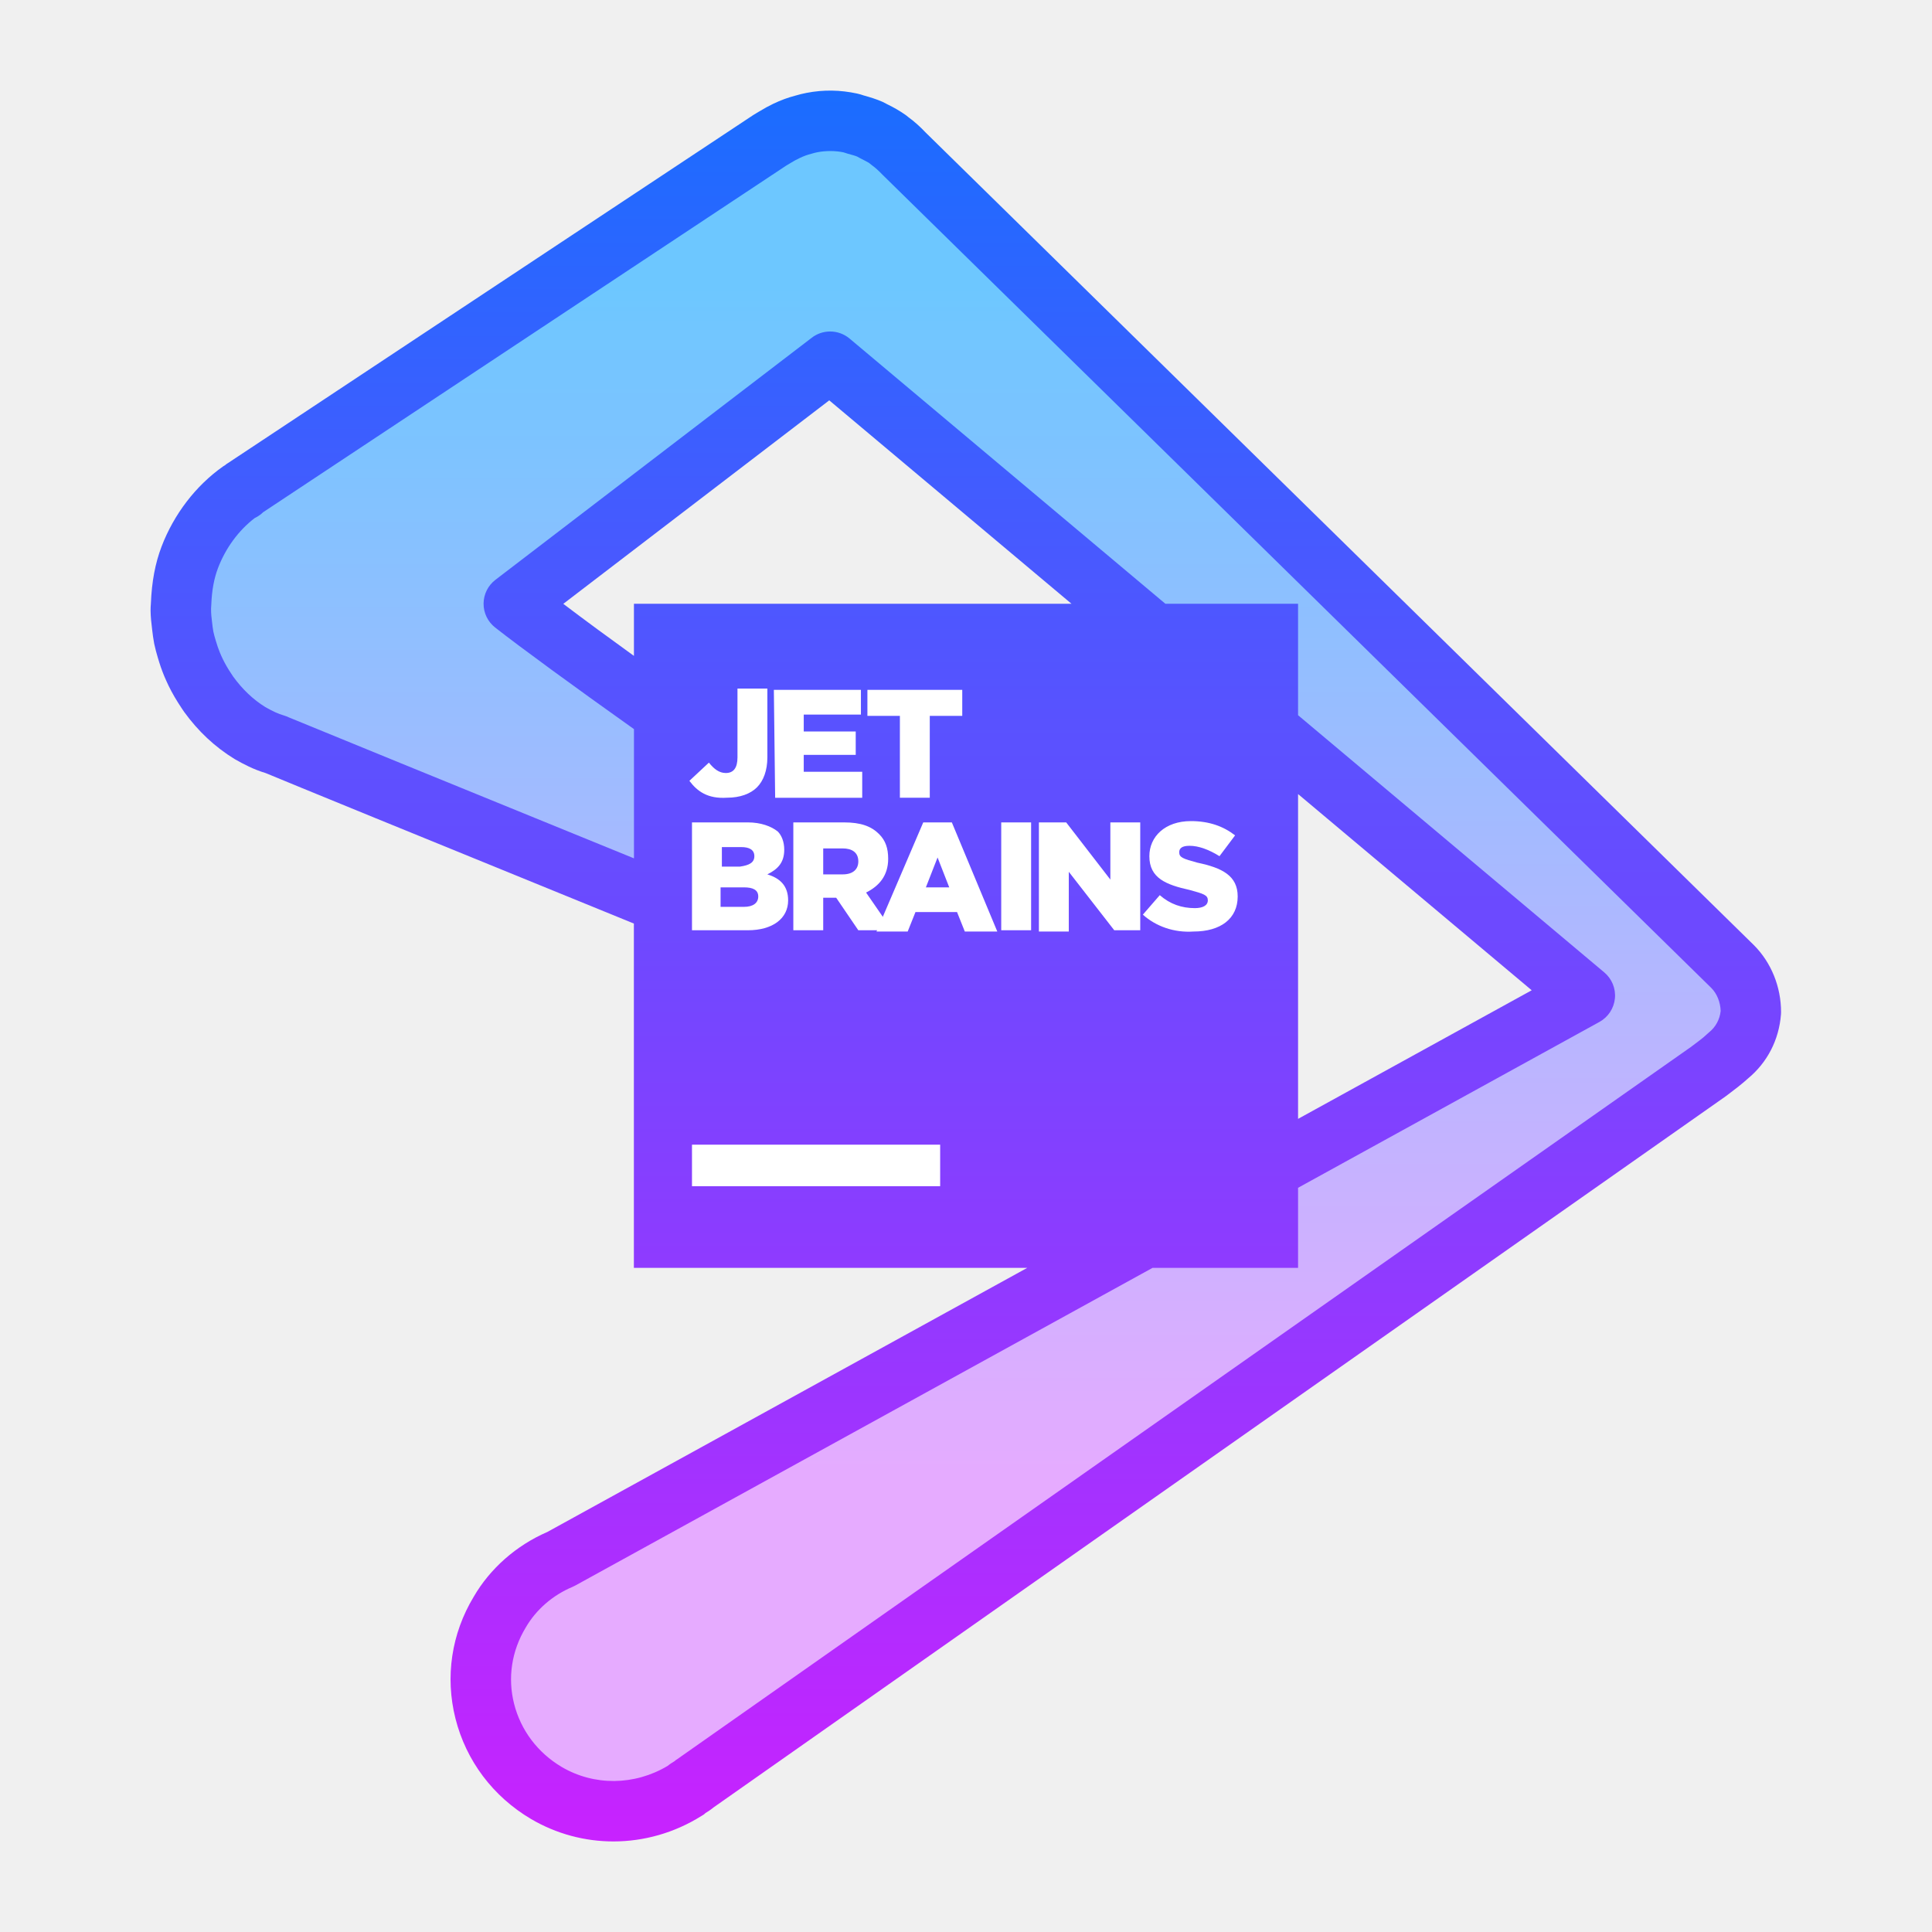
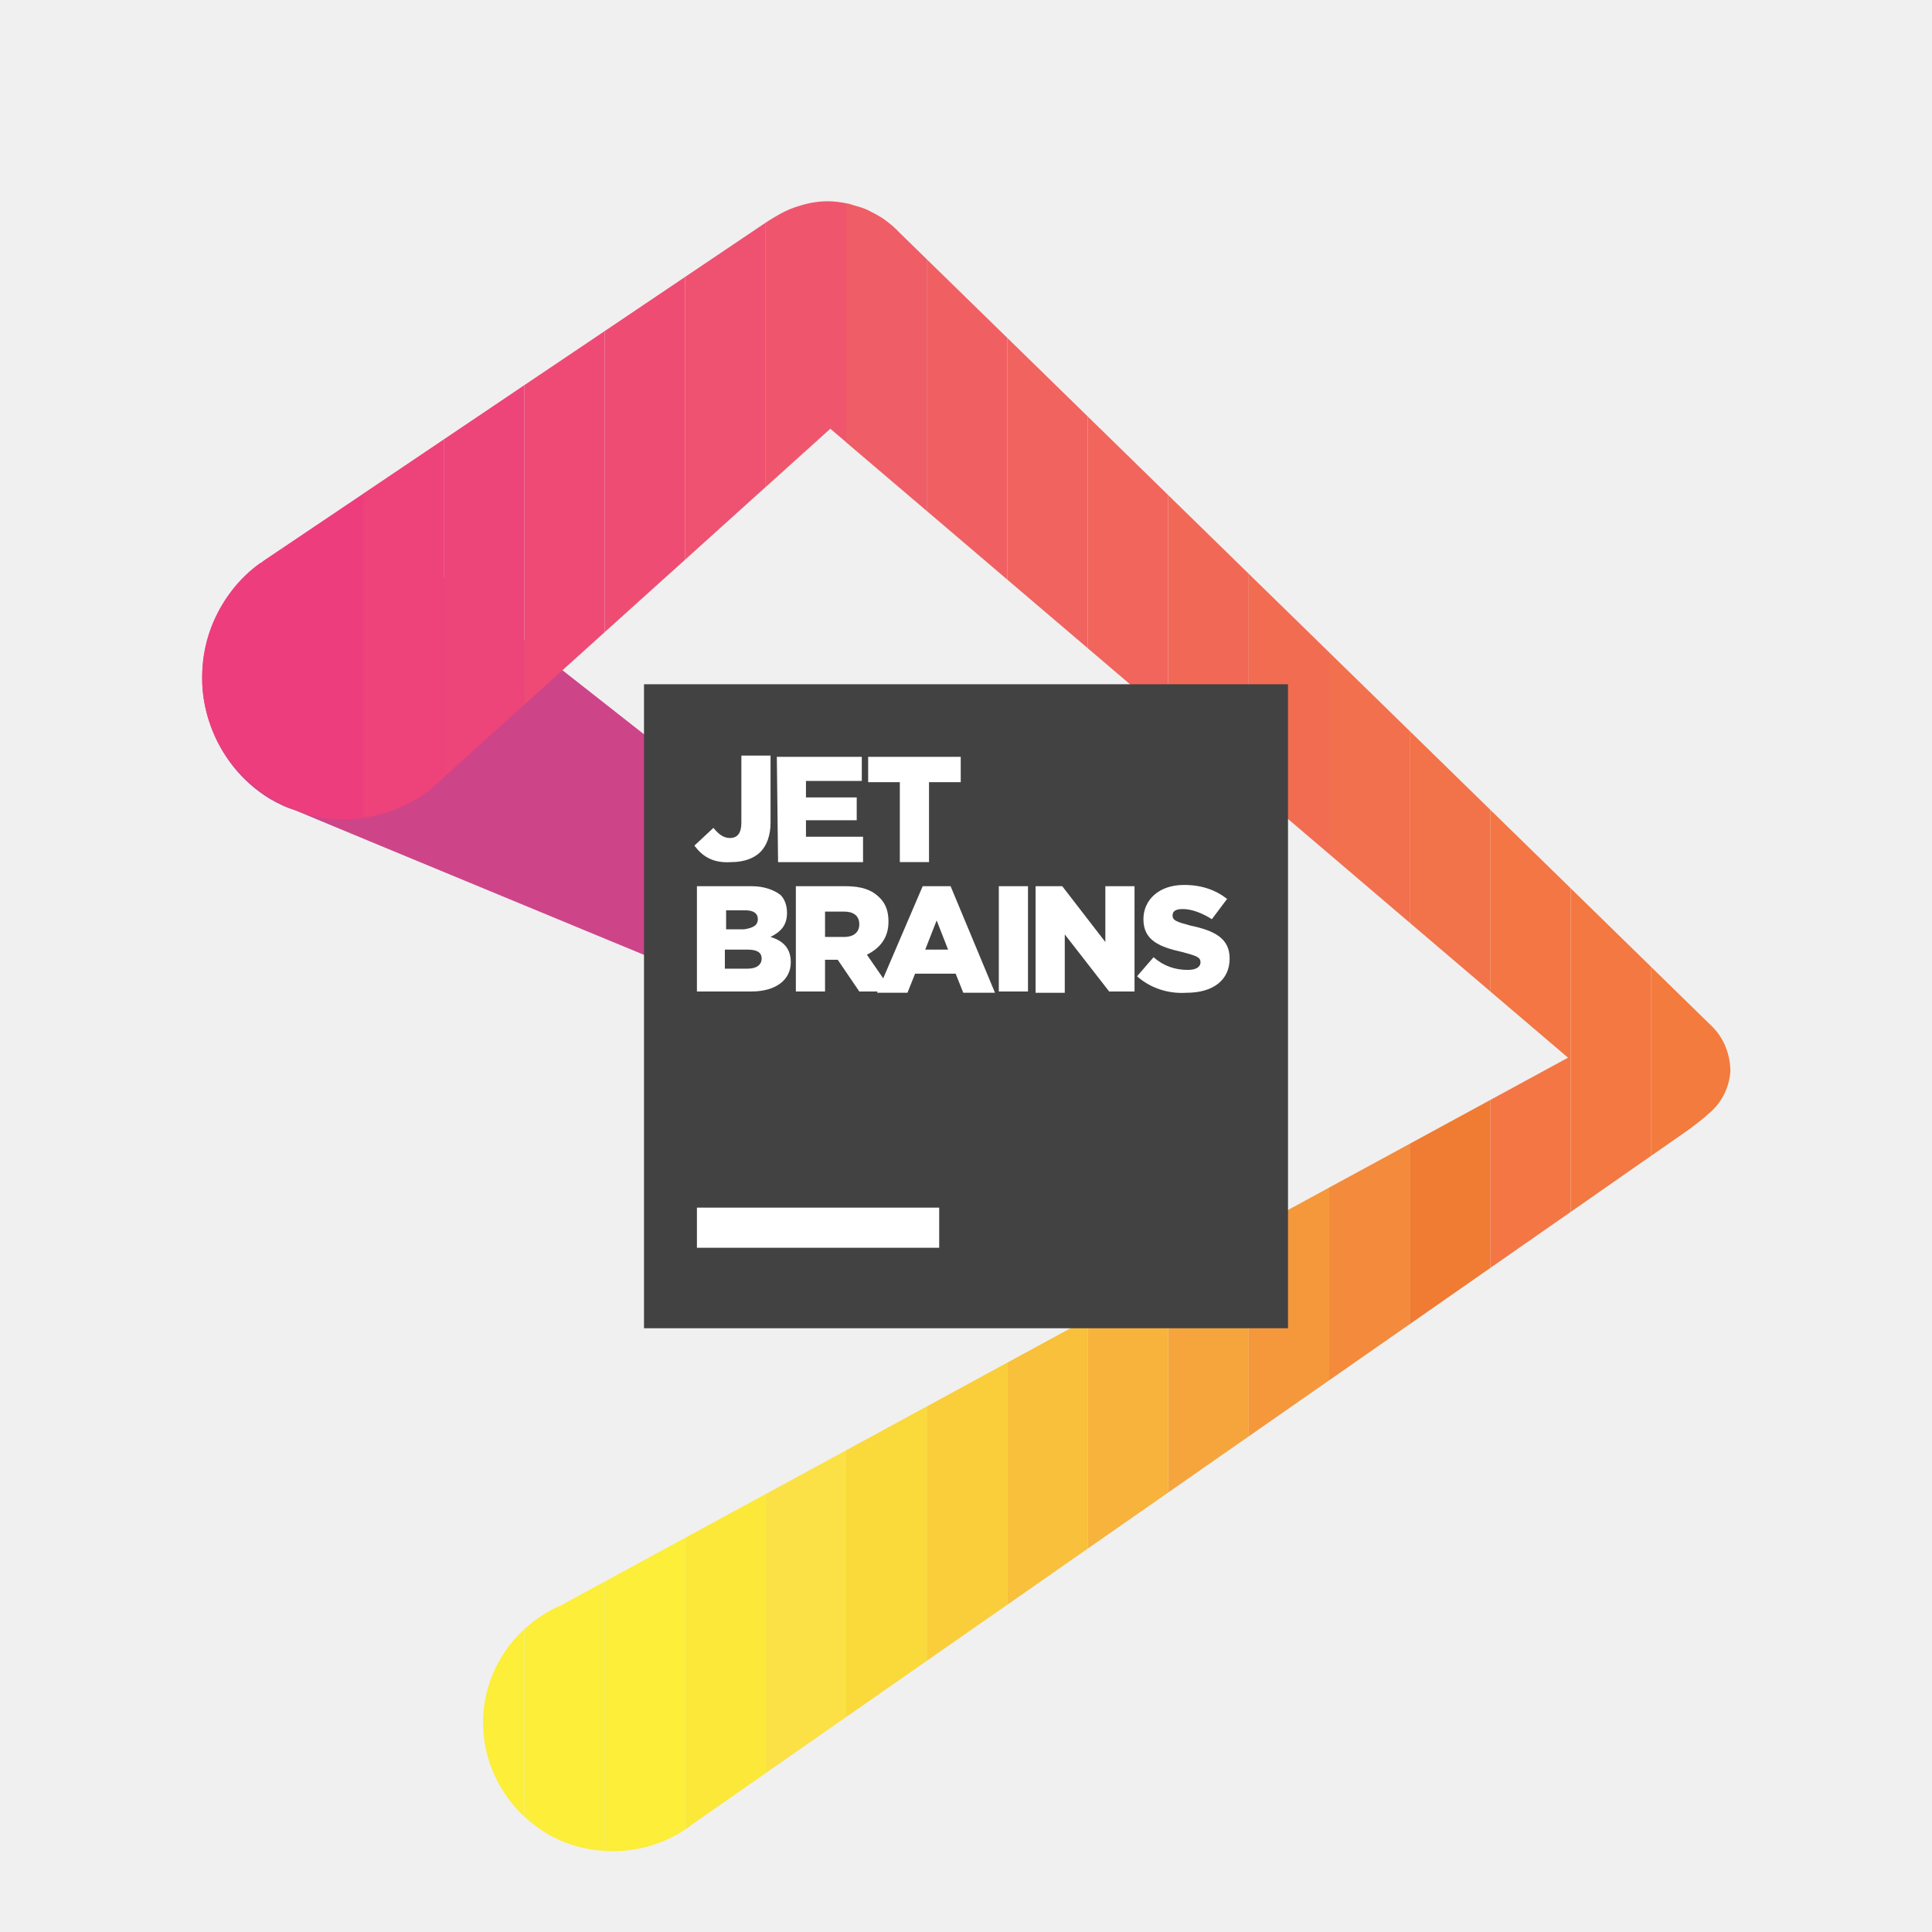
- <svg xmlns="http://www.w3.org/2000/svg" viewBox="0 0 64 64" width="256px" height="256px">
-   <linearGradient id="OL6jExnpwBs834qHc90qSa" x1="31.994" x2="31.994" y1="9.461" y2="49.196" gradientUnits="userSpaceOnUse">
-     <stop offset="0" stop-color="#6dc7ff" />
-     <stop offset="1" stop-color="#e6abff" />
-   </linearGradient>
-   <path fill="url(#OL6jExnpwBs834qHc90qSa)" d="M58,33.527c0-0.56-0.215-1.119-0.603-1.506L29.937,5.077 c-0.145-0.155-0.304-0.295-0.476-0.421c-0.01-0.007-0.019-0.016-0.029-0.023c-0.153-0.109-0.317-0.201-0.488-0.284 c-0.037-0.018-0.07-0.041-0.107-0.058c-0.155-0.069-0.32-0.117-0.486-0.162c-0.057-0.016-0.11-0.04-0.169-0.052 C27.956,4.027,27.723,4,27.483,4c-0.202,0-0.399,0.023-0.593,0.06c-0.101,0.018-0.197,0.048-0.294,0.075 c-0.087,0.025-0.172,0.049-0.256,0.08c-0.1,0.037-0.196,0.077-0.291,0.123c-0.126,0.059-0.246,0.127-0.363,0.199 c-0.026,0.017-0.054,0.03-0.079,0.047c-0.034,0.022-0.071,0.039-0.104,0.062L8.094,16.181c-0.036,0.036-0.067,0.046-0.077,0.072 c-0.007,0.005-0.013,0.009-0.02,0.014H7.965c-0.732,0.517-1.334,1.291-1.679,2.195c-0.19,0.5-0.267,1.011-0.285,1.517 c-0.003,0.078-0.014,0.155-0.013,0.232c0.002,0.172,0.023,0.34,0.043,0.51c0.015,0.132,0.03,0.264,0.056,0.394 c0.028,0.134,0.064,0.264,0.103,0.395c0.049,0.168,0.105,0.333,0.172,0.494c0.039,0.093,0.078,0.183,0.123,0.273 c0.101,0.208,0.217,0.405,0.347,0.596c0.028,0.041,0.053,0.083,0.082,0.123c0.362,0.502,0.811,0.944,1.353,1.276 c0.301,0.172,0.56,0.301,0.861,0.387c0.172,0.086,19.819,8.092,19.819,8.092c0.775,0.344,1.679,0.129,2.195-0.517 c0.646-0.818,0.517-1.98-0.301-2.626c-0.028,0-7.717-5.602-12.822-9.61l9.48-8.02l25.003,20.996L18.573,51.648 c-0.818,0.344-1.55,0.947-2.023,1.765c-1.248,2.066-0.56,4.735,1.549,5.983c1.464,0.861,3.228,0.775,4.606-0.086 c0.086-0.086,0.215-0.129,0.301-0.215L56.58,35.507c0.147-0.111,0.502-0.372,0.659-0.528C57.665,34.639,57.954,34.13,58,33.527z" />
-   <linearGradient id="OL6jExnpwBs834qHc90qSb" x1="31.994" x2="31.994" y1="3" y2="61" gradientUnits="userSpaceOnUse">
-     <stop offset="0" stop-color="#1a6dff" />
-     <stop offset="1" stop-color="#c822ff" />
-   </linearGradient>
-   <path fill="url(#OL6jExnpwBs834qHc90qSb)" d="M58.098,31.307L30.666,4.393 c-0.187-0.199-0.395-0.383-0.565-0.504c-0.024-0.021-0.062-0.052-0.088-0.071c-0.199-0.142-0.411-0.262-0.614-0.36 c-0.032-0.019-0.124-0.067-0.158-0.082c-0.201-0.089-0.413-0.154-0.632-0.215c-0.07-0.024-0.141-0.046-0.22-0.063 c-0.557-0.119-1.104-0.131-1.671-0.021c-0.119,0.021-0.233,0.052-0.393,0.097c-0.115,0.032-0.228,0.065-0.334,0.105 c-0.13,0.049-0.255,0.101-0.37,0.156c-0.157,0.075-0.309,0.159-0.467,0.255l-0.09,0.054c-0.021,0.012-0.095,0.057-0.114,0.069 L7.541,15.347c-0.048,0.032-0.043,0.024-0.072,0.053c-0.027,0.016-0.054,0.032-0.08,0.051c-0.903,0.637-1.626,1.579-2.038,2.657 c-0.21,0.555-0.324,1.155-0.353,1.888c-0.006,0.077-0.011,0.153-0.01,0.229c0.002,0.206,0.024,0.408,0.053,0.641 c0.018,0.149,0.036,0.296,0.067,0.457c0.034,0.162,0.077,0.317,0.121,0.466c0.06,0.205,0.127,0.403,0.21,0.604 c0.047,0.11,0.095,0.219,0.146,0.324c0.122,0.25,0.261,0.487,0.438,0.752c0.01,0.016,0.068,0.101,0.078,0.115 c0.463,0.639,1.015,1.158,1.668,1.559c0.298,0.171,0.629,0.345,1.031,0.466c0.746,0.312,4.846,1.988,12.198,4.985V42h13.03 l-15.896,8.748c-1.031,0.446-1.899,1.213-2.44,2.147c-0.737,1.221-0.952,2.652-0.605,4.031c0.353,1.401,1.241,2.583,2.504,3.331 C18.436,60.753,19.376,61,20.32,61c1.007,0,2.018-0.281,2.915-0.843c0.064-0.04,0.081-0.044,0.135-0.098 c0.062-0.037,0.158-0.095,0.259-0.18l33.526-23.555c0.008-0.006,0.076-0.057,0.084-0.063c0.183-0.136,0.485-0.368,0.661-0.531 c0.644-0.531,1.032-1.284,1.097-2.127C58.999,33.578,59,33.553,59,33.527C59,32.689,58.674,31.883,58.098,31.307z M21,20v1.727 c-0.81-0.584-1.602-1.165-2.34-1.724l8.81-6.741L35.494,20H21z M43,26.304l7.74,6.5L43,37.064V26.304z M56.614,34.198 c-0.029,0.023-0.057,0.048-0.083,0.074c-0.112,0.112-0.354,0.286-0.526,0.416L22.432,58.276c-0.045,0.032-0.05,0.028-0.089,0.067 c-0.057,0.034-0.14,0.084-0.229,0.156c-1.094,0.652-2.431,0.666-3.505,0.035c-0.798-0.473-1.358-1.217-1.58-2.097 c-0.216-0.857-0.082-1.748,0.387-2.524c0.343-0.592,0.892-1.069,1.546-1.344c0.032-0.014,0.063-0.029,0.095-0.046L38.179,42H43 v-2.653l9.983-5.494c0.289-0.159,0.48-0.45,0.513-0.778s-0.1-0.651-0.352-0.863L43,23.692V20h-4.396l-10.461-8.785 c-0.186-0.156-0.415-0.234-0.644-0.234c-0.214,0-0.428,0.068-0.607,0.206l-10.48,8.02c-0.246,0.188-0.391,0.479-0.393,0.788 c-0.002,0.309,0.14,0.602,0.383,0.792c0.834,0.655,2.59,1.938,4.599,3.366v4.281c-5.656-2.306-11.179-4.561-11.426-4.667 c-0.056-0.027-0.113-0.05-0.173-0.067c-0.183-0.052-0.355-0.132-0.611-0.276c-0.4-0.247-0.76-0.587-1.067-1.012L7.66,22.315 c-0.103-0.153-0.196-0.311-0.277-0.478c-0.036-0.073-0.068-0.146-0.097-0.215c-0.053-0.128-0.097-0.258-0.138-0.399 c-0.031-0.104-0.061-0.207-0.08-0.3c-0.019-0.097-0.029-0.194-0.045-0.328c-0.016-0.132-0.034-0.262-0.031-0.444 C6.993,20.138,7,20.03,7,20.016c0.018-0.459,0.09-0.852,0.221-1.197c0.254-0.665,0.683-1.249,1.216-1.657 c0.058-0.027,0.111-0.059,0.161-0.095c0.042-0.029,0.081-0.062,0.117-0.098L26.049,5.483l0.156-0.093 c0.088-0.054,0.177-0.104,0.28-0.152c0.065-0.032,0.134-0.061,0.207-0.088c0.056-0.021,0.115-0.036,0.224-0.067 c0.048-0.014,0.096-0.028,0.162-0.04c0.284-0.055,0.607-0.052,0.869,0.005c0.023,0.009,0.12,0.039,0.144,0.046 c0.117,0.031,0.233,0.063,0.302,0.092c0.021,0.013,0.092,0.051,0.114,0.062c0.12,0.059,0.236,0.122,0.278,0.147 c0.021,0.02,0.062,0.052,0.086,0.069c0.122,0.088,0.233,0.188,0.365,0.326L56.69,32.728c0.186,0.186,0.3,0.468,0.309,0.762 C56.969,33.773,56.832,34.023,56.614,34.198z" />
-   <path fill="#fff" d="M22.923,37.918h8.221v1.377h-8.221V37.918z M22.837,25.866l0.646-0.603 c0.172,0.215,0.344,0.344,0.56,0.344c0.258,0,0.387-0.172,0.387-0.517V22.81h0.99v2.281c0,0.43-0.129,0.775-0.344,0.99 c-0.215,0.215-0.56,0.344-0.99,0.344C23.439,26.468,23.095,26.21,22.837,25.866z M25.635,22.853h2.884v0.818h-1.894v0.56h1.722 v0.775h-1.722v0.56h1.937v0.861h-2.884L25.635,22.853z M29.81,23.714h-1.076v-0.861h3.142v0.861H30.8v2.712h-0.99V23.714z M22.923,27.243h1.851c0.43,0,0.775,0.129,0.99,0.301c0.129,0.129,0.215,0.344,0.215,0.603c0,0.43-0.215,0.646-0.56,0.818 c0.43,0.129,0.689,0.387,0.689,0.861c0,0.603-0.517,0.99-1.334,0.99h-1.851V27.243z M24.989,28.362c0-0.215-0.172-0.301-0.43-0.301 h-0.646v0.646h0.603C24.817,28.663,24.989,28.577,24.989,28.362z M24.645,29.395H23.87v0.646h0.775 c0.301,0,0.473-0.129,0.473-0.344C25.118,29.481,24.946,29.395,24.645,29.395z M26.28,27.243h1.679c0.56,0,0.904,0.129,1.162,0.387 c0.215,0.215,0.301,0.473,0.301,0.818c0,0.56-0.301,0.904-0.732,1.119l0.861,1.248h-1.119l-0.732-1.076h-0.43v1.076h-0.99 L26.28,27.243z M27.916,28.965c0.344,0,0.517-0.172,0.517-0.43c0-0.301-0.215-0.43-0.517-0.43H27.27v0.861H27.916z" />
-   <path fill="#fff" d="M30.584,27.243h0.947l1.506,3.616h-1.076l-0.258-0.646h-1.377l-0.258,0.646h-1.033L30.584,27.243z M31.445,29.395l-0.387-0.99l-0.387,0.99H31.445z M33.167,27.243h0.99v3.573h-0.99V27.243z M34.415,27.243h0.904l1.463,1.894 v-1.894h0.99v3.573h-0.861l-1.506-1.937v1.98h-0.99V27.243z M37.859,30.299l0.56-0.646c0.344,0.301,0.732,0.43,1.162,0.43 c0.258,0,0.43-0.086,0.43-0.258c0-0.172-0.129-0.215-0.603-0.344c-0.775-0.172-1.334-0.387-1.334-1.119 c0-0.646,0.517-1.162,1.377-1.162c0.603,0,1.076,0.172,1.463,0.473l-0.517,0.689c-0.344-0.215-0.689-0.344-0.99-0.344 c-0.258,0-0.344,0.086-0.344,0.215c0,0.172,0.129,0.215,0.603,0.344c0.818,0.172,1.334,0.43,1.334,1.119 c0,0.732-0.56,1.162-1.463,1.162C38.892,30.902,38.289,30.686,37.859,30.299z" />
+ <svg xmlns="http://www.w3.org/2000/svg" viewBox="0 0 48 48" width="240px" height="240px">
+   <path fill="#ce4488" d="M23.019,23.75c-0.032,0-12.416-9.769-12.668-9.927L9.783,13.54c-1.828-0.693-3.845,0.252-4.538,2.08 c-0.599,1.607,0.063,3.372,1.45,4.223c0.221,0.126,0.41,0.221,0.63,0.284c0.126,0.063,14.307,5.925,14.307,5.925 c0.567,0.252,1.229,0.095,1.607-0.378C23.712,25.074,23.618,24.223,23.019,23.75z" />
+   <path fill="#ed3d7d" d="M5.024,17v-0.084C5.025,16.944,5.023,16.972,5.024,17z" />
+   <path fill="#ed3d7d" d="M7.024,19.981v-6.37l-0.455,0.307c-0.031,0.031-0.063,0.031-0.063,0.063H6.474 c-0.536,0.378-0.977,0.945-1.229,1.607c-0.166,0.437-0.233,0.887-0.221,1.328V17C5.087,18.261,5.841,19.419,7.024,19.981z" />
+   <path fill="#ed3d7d" d="M7.024,13.612v6.37c0.101,0.048,0.194,0.106,0.301,0.145c0.56,0.218,1.142,0.273,1.699,0.195 v-8.056L7.024,13.612z" />
+   <path fill="#ed427a" d="M9.024,12.265v8.056c0.571-0.08,1.115-0.301,1.578-0.636c0.164-0.117,0.293-0.245,0.422-0.375 v-8.392L9.024,12.265z" />
+   <path fill="#ed4479" d="M11.024,10.918v8.392c0.045-0.045,0.105-0.081,0.146-0.129l1.854-1.672V9.571L11.024,10.918z" />
+   <path fill="#fcee39" d="M12.455,41.177c-0.79,1.308-0.516,2.942,0.569,3.952v-4.65 C12.806,40.681,12.61,40.911,12.455,41.177z" />
+   <polygon fill="#ee4a75" points="15.024,8.225 13.024,9.571 13.024,17.509 15.024,15.705" />
+   <path fill="#fcee39" d="M13.937,39.885c-0.332,0.14-0.64,0.343-0.912,0.594v4.65c0.17,0.158,0.356,0.304,0.566,0.428 c0.452,0.266,0.942,0.401,1.434,0.43v-6.694L13.937,39.885z" />
+   <path fill="#fcee39" d="M15.024,39.294v6.694c0.676,0.039,1.354-0.128,1.937-0.493c0.018-0.018,0.041-0.03,0.063-0.045 v-7.244L15.024,39.294z" />
+   <polygon fill="#ee4c73" points="17.024,13.902 17.024,6.878 15.024,8.225 15.024,15.705" />
+   <path fill="#fce839" d="M17.024,38.206v7.244c0.054-0.036,0.113-0.068,0.158-0.113l1.842-1.284v-6.935L17.024,38.206z" />
+   <polygon fill="#ee5270" points="19.024,12.098 19.024,5.531 17.024,6.878 17.024,13.902" />
+   <polygon fill="#fbe146" points="19.024,37.118 19.024,44.053 21.024,42.658 21.024,36.031" />
+   <path fill="#ef566d" d="M20.629,10.652l0.396,0.337V5.05C20.874,5.021,20.72,5,20.561,5c-0.148,0-0.292,0.017-0.434,0.044 c-0.074,0.013-0.144,0.035-0.215,0.055c-0.063,0.018-0.126,0.036-0.188,0.059c-0.073,0.027-0.143,0.056-0.213,0.09 c-0.093,0.044-0.181,0.093-0.267,0.146c-0.018,0.012-0.038,0.021-0.056,0.034c-0.025,0.016-0.052,0.029-0.077,0.046l-0.087,0.059 v6.567L20.629,10.652z" />
+   <polygon fill="#fad93a" points="21.024,36.031 21.024,42.658 23.024,41.264 23.024,34.943" />
+   <path fill="#ef5d66" d="M23.024,12.694V6.44l-0.667-0.651c-0.106-0.113-0.222-0.216-0.349-0.308 c-0.007-0.005-0.014-0.012-0.021-0.017c-0.112-0.08-0.233-0.148-0.358-0.208c-0.026-0.013-0.05-0.03-0.078-0.042 c-0.114-0.05-0.234-0.086-0.356-0.119c-0.042-0.011-0.081-0.029-0.123-0.038c-0.016-0.003-0.033-0.002-0.048-0.005v5.939 L23.024,12.694z" />
+   <polygon fill="#f06063" points="25.024,14.399 25.024,8.393 23.024,6.44 23.024,12.694" />
+   <polygon fill="#f9ce3a" points="23.024,34.943 23.024,41.264 25.024,39.87 25.024,33.855" />
+   <polygon fill="#f0635f" points="27.024,16.104 27.024,10.347 25.024,8.393 25.024,14.399" />
+   <polygon fill="#f8c03b" points="25.024,33.855 25.024,39.87 27.024,38.475 27.024,32.767" />
+   <polygon fill="#f1655c" points="29.024,17.81 29.024,12.301 27.024,10.347 27.024,16.104" />
+   <polygon fill="#f7b33b" points="27.024,32.767 27.024,38.475 29.024,37.081 29.024,31.68" />
+   <polygon fill="#f16956" points="31.024,19.515 31.024,14.255 29.024,12.301 29.024,17.81" />
+   <polygon fill="#f6a53c" points="29.024,31.68 29.024,37.081 31.024,35.686 31.024,30.592" />
+   <polygon fill="#f26c51" points="33.024,21.22 33.024,16.209 31.024,14.255 31.024,19.515" />
+   <polygon fill="#f5983c" points="31.024,30.592 31.024,35.686 33.024,34.292 33.024,29.504" />
+   <polygon fill="#f48a3c" points="33.024,29.504 33.024,34.292 35.024,32.898 35.024,28.417" />
+   <polygon fill="#f2704d" points="35.024,22.925 35.024,18.163 33.024,16.209 33.024,21.22" />
+   <polygon fill="#f27249" points="37.024,24.63 37.024,20.117 35.024,18.163 35.024,22.925" />
+   <polygon fill="#f07b33" points="35.024,28.417 35.024,32.898 37.024,31.503 37.024,27.329" />
+   <polygon fill="#f37644" points="37.024,20.117 37.024,24.63 38.957,26.278 37.024,27.329 37.024,31.503 39.024,30.109 39.024,22.07" />
+   <polygon fill="#f37841" points="39.024,30.109 41.024,28.714 41.024,24.024 39.024,22.07" />
+   <path fill="#f37b3d" d="M41.952,28.068c0.108-0.081,0.368-0.272,0.482-0.386c0.312-0.249,0.524-0.622,0.557-1.063 c0-0.41-0.158-0.819-0.441-1.103l-1.526-1.491v4.69L41.952,28.068z" />
+   <path fill="#424242" d="M16,17h16v16H16V17z" />
+   <path fill="#fff" d="M17.315,30.003h6.019V31h-6.019V30.003z M17.252,21.009l0.473-0.441 c0.126,0.158,0.252,0.252,0.41,0.252c0.189,0,0.284-0.126,0.284-0.378v-1.67h0.725v1.67c0,0.315-0.095,0.567-0.252,0.725 c-0.158,0.158-0.41,0.252-0.725,0.252C17.693,21.45,17.441,21.261,17.252,21.009z M19.3,18.803h2.111v0.599h-1.387v0.41h1.261 v0.567h-1.261v0.41h1.418v0.63h-2.111L19.3,18.803z M22.357,19.433h-0.788v-0.63h2.3v0.63h-0.788v1.985h-0.725V19.433z M17.315,22.017h1.355c0.315,0,0.567,0.095,0.725,0.221c0.095,0.095,0.158,0.252,0.158,0.441c0,0.315-0.158,0.473-0.41,0.599 c0.315,0.095,0.504,0.284,0.504,0.63c0,0.441-0.378,0.725-0.977,0.725h-1.355V22.017z M18.828,22.837 c0-0.158-0.126-0.221-0.315-0.221H18.04v0.473h0.441C18.702,23.057,18.828,22.994,18.828,22.837z M18.576,23.593h-0.567v0.473 h0.567c0.221,0,0.347-0.095,0.347-0.252S18.796,23.593,18.576,23.593z M19.773,22.017h1.229c0.41,0,0.662,0.095,0.851,0.284 c0.158,0.158,0.221,0.347,0.221,0.599c0,0.41-0.221,0.662-0.536,0.819l0.63,0.914h-0.819l-0.536-0.788h-0.315v0.788h-0.725V22.017z M20.971,23.278c0.252,0,0.378-0.126,0.378-0.315c0-0.221-0.158-0.315-0.378-0.315h-0.473v0.63H20.971z" />
+   <path fill="#fff" d="M22.924,22.017h0.693l1.103,2.647h-0.788l-0.189-0.473h-1.008l-0.189,0.473H21.79L22.924,22.017z M23.555,23.593l-0.284-0.725l-0.284,0.725H23.555z M24.815,22.017h0.725v2.616h-0.725V22.017z M25.729,22.017h0.662l1.071,1.387 v-1.387h0.725v2.616h-0.63l-1.103-1.418v1.45h-0.725V22.017z M28.25,24.255l0.41-0.473c0.252,0.221,0.536,0.315,0.851,0.315 c0.189,0,0.315-0.063,0.315-0.189s-0.095-0.158-0.441-0.252c-0.567-0.126-0.977-0.284-0.977-0.819c0-0.473,0.378-0.851,1.008-0.851 c0.441,0,0.788,0.126,1.071,0.347l-0.378,0.504c-0.252-0.158-0.504-0.252-0.725-0.252c-0.189,0-0.252,0.063-0.252,0.158 c0,0.126,0.095,0.158,0.441,0.252c0.599,0.126,0.977,0.315,0.977,0.819c0,0.536-0.41,0.851-1.071,0.851 C29.006,24.696,28.565,24.538,28.25,24.255z" />
</svg>
